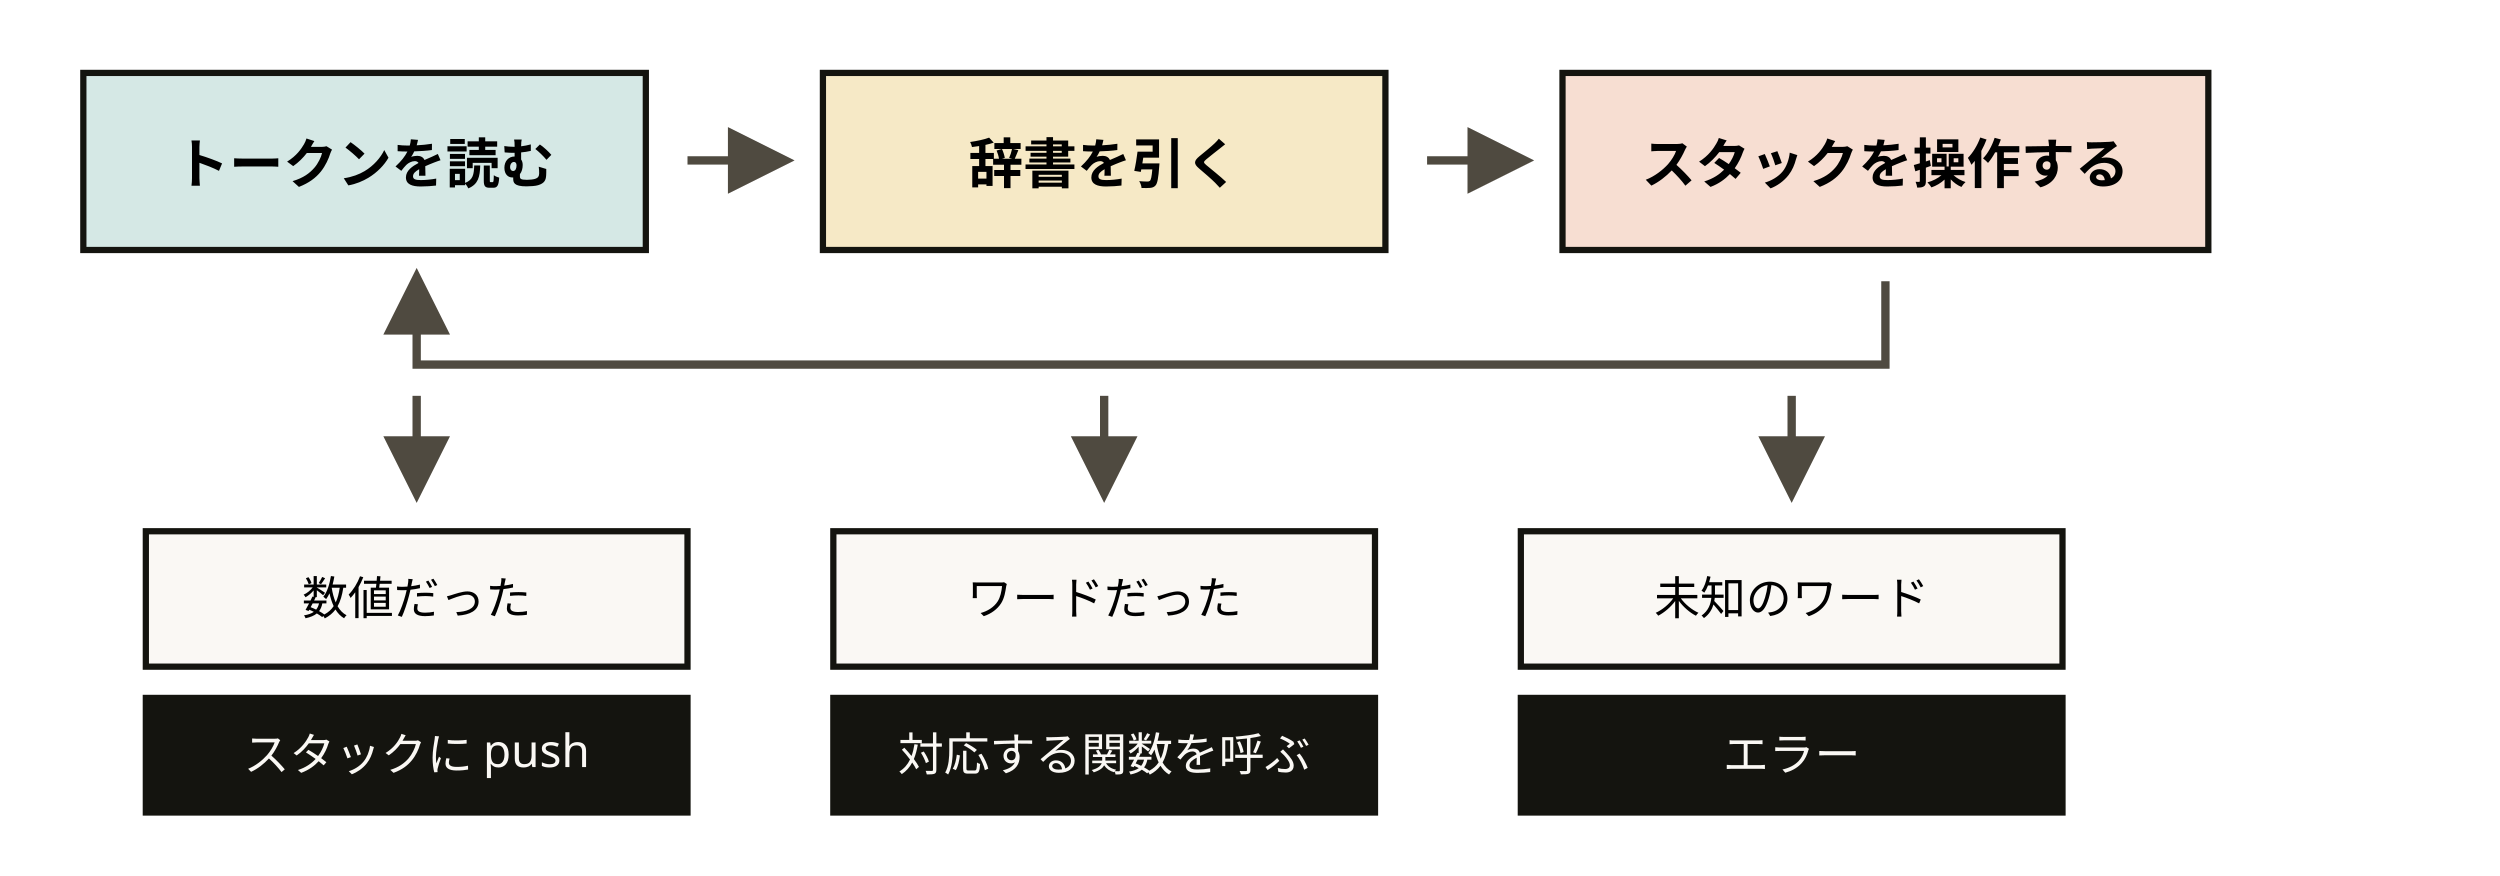
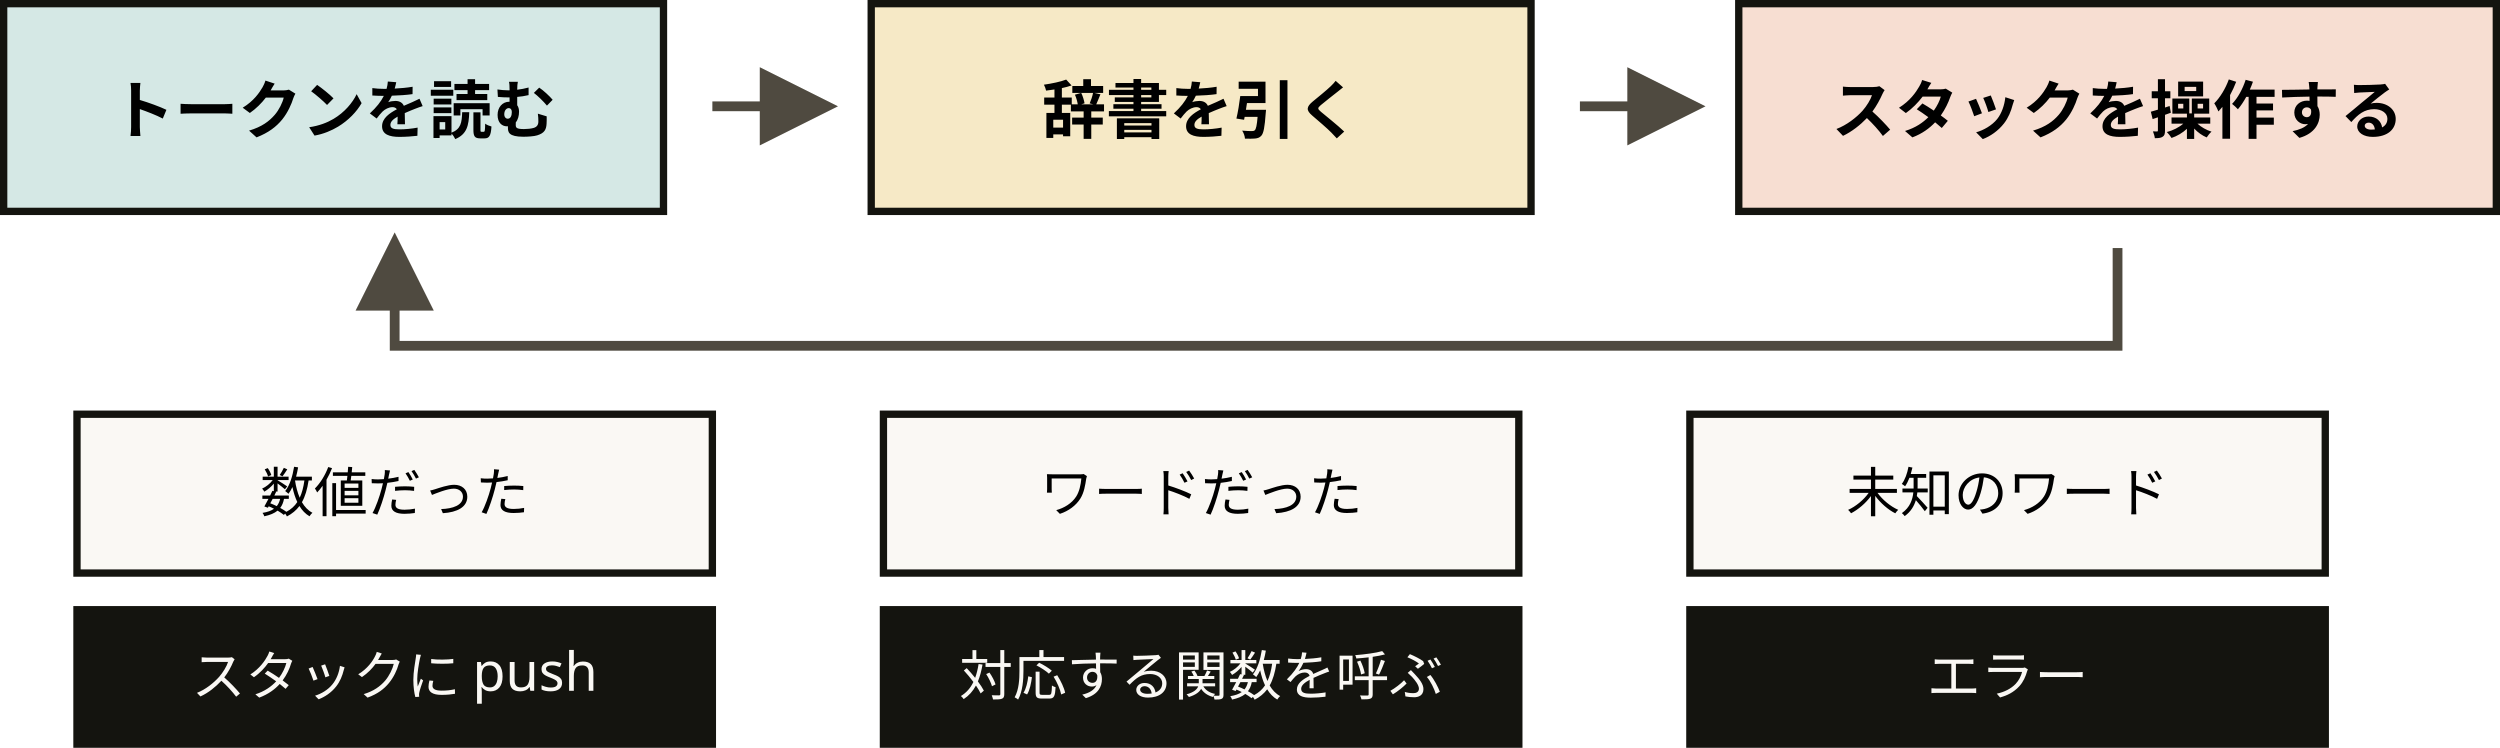
- <svg xmlns="http://www.w3.org/2000/svg" viewBox="0 0 1200 420" role="img" aria-labelledby="title desc">
-   <defs>
+ <svg xmlns="http://www.w3.org/2000/svg" viewBox="0 0 1023 306" role="img" aria-labelledby="title desc" version="1.1" id="svg10" width="1023" height="306">
+   <defs id="defs1">
    <marker id="arrow" viewBox="0 0 10 10" refX="8" refY="5" markerWidth="8" markerHeight="8" orient="auto">
-       <path d="M 0 0 L 10 5 L 0 10 z" fill="#4f4a40" />
+       <path d="M 0,0 10,5 0,10 Z" fill="#4f4a40" id="path1" />
    </marker>
  </defs>
-   <style>
+   <style id="style1">
    text { font-family: "IBM Plex Sans JP", "Hiragino Sans", sans-serif; }
    .box { stroke: #14140f; stroke-width: 3; }
    .main { font-size: 26px; font-weight: 600; text-anchor: middle; }
    .small { font-size: 22px; text-anchor: middle; }
    .read { fill: #d5e8e5; }
    .get { fill: #f6e9c6; }
    .eval { fill: #f7ded2; }
    .action { fill: #14140f; stroke: #14140f; stroke-width: 3; }
    .action-text { fill: #faf8f4; font-size: 22px; text-anchor: middle; }
    .arrow { stroke: #4f4a40; stroke-width: 4; marker-end: url(#arrow); }
  </style>
-   <rect class="box read" x="40" y="35" width="270" height="85" />
-   <text class="main" x="175" y="88">トークンを読む</text>
-   <line class="arrow" x1="330" y1="77" x2="375" y2="77" />
-   <rect class="box get" x="395" y="35" width="270" height="85" />
-   <text class="main" x="530" y="88">辞書を引く</text>
-   <line class="arrow" x1="685" y1="77" x2="730" y2="77" />
-   <rect class="box eval" x="750" y="35" width="310" height="85" />
-   <text class="main" x="905" y="88">スタックを操作する</text>
-   <path class="arrow" fill="none" d="M905 135 V175 H200 V135" />
-   <line class="arrow" x1="200" y1="190" x2="200" y2="235" />
-   <line class="arrow" x1="530" y1="190" x2="530" y2="235" />
-   <line class="arrow" x1="860" y1="190" x2="860" y2="235" />
-   <rect class="box" fill="#faf8f4" x="70" y="255" width="260" height="65" />
-   <text class="small" x="200" y="295">数値だった</text>
-   <rect class="action" x="70" y="335" width="260" height="55" />
-   <text class="action-text" x="200" y="370">スタックに push</text>
-   <rect class="box" fill="#faf8f4" x="400" y="255" width="260" height="65" />
-   <text class="small" x="530" y="295">ワードだった</text>
-   <rect class="action" x="400" y="335" width="260" height="55" />
-   <text class="action-text" x="530" y="370">対応する関数を呼ぶ</text>
-   <rect class="box" fill="#faf8f4" x="730" y="255" width="260" height="65" />
-   <text class="small" x="860" y="295">未知のワード</text>
-   <rect class="action" x="730" y="335" width="260" height="55" />
-   <text class="action-text" x="860" y="370">エラー</text>
+   <rect class="box read" x="1.5" y="1.5" width="270" height="85" id="rect1" />
+   <text class="main" x="136.5" y="54.5" id="text1">トークンを読む</text>
+   <line class="arrow" x1="291.5" y1="43.5" x2="336.5" y2="43.5" id="line1" />
+   <rect class="box get" x="356.5" y="1.5" width="270" height="85" id="rect2" />
+   <text class="main" x="491.5" y="54.5" id="text2">辞書を引く</text>
+   <line class="arrow" x1="646.5" y1="43.5" x2="691.5" y2="43.5" id="line2" />
+   <rect class="box eval" x="711.5" y="1.5" width="310" height="85" id="rect3" />
+   <text class="main" x="866.5" y="54.5" id="text3">スタックを操作する</text>
+   <path class="arrow" fill="none" d="m 866.5,101.5 v 40 h -705 v -40" id="path3" />
+   <rect class="box" fill="#faf8f4" x="31.5" y="169.5" width="260" height="65" id="rect5" />
+   <text class="small" x="161.5" y="209.5" id="text5">数値だった</text>
+   <rect class="action" x="31.5" y="249.5" width="260" height="55" id="rect6" />
+   <text class="action-text" x="161.5" y="284.5" id="text6">スタックに push</text>
+   <rect class="box" fill="#faf8f4" x="361.5" y="169.5" width="260" height="65" id="rect7" />
+   <text class="small" x="491.5" y="209.5" id="text7">ワードだった</text>
+   <rect class="action" x="361.5" y="249.5" width="260" height="55" id="rect8" />
+   <text class="action-text" x="491.5" y="284.5" id="text8">対応する関数を呼ぶ</text>
+   <rect class="box" fill="#faf8f4" x="691.5" y="169.5" width="260" height="65" id="rect9" />
+   <text class="small" x="821.5" y="209.5" id="text9">未知のワード</text>
+   <rect class="action" x="691.5" y="249.5" width="260" height="55" id="rect10" />
+   <text class="action-text" x="821.5" y="284.5" id="text10">エラー</text>
</svg>
